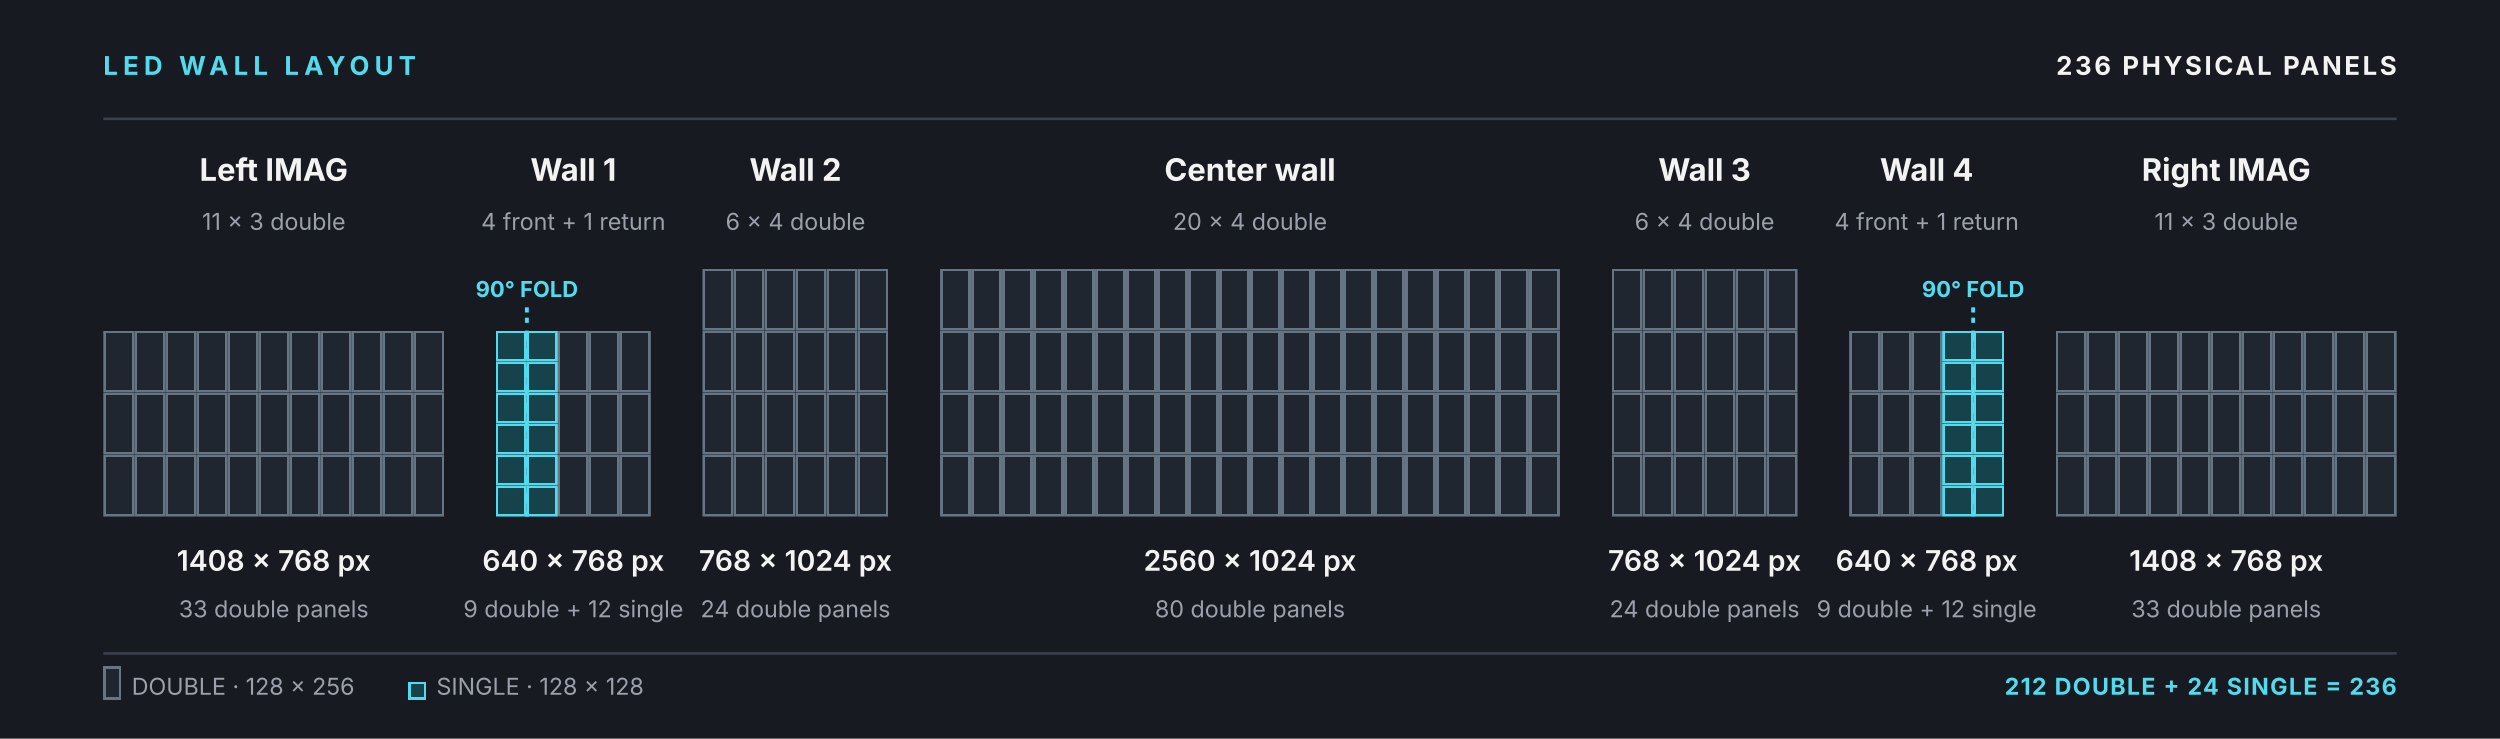
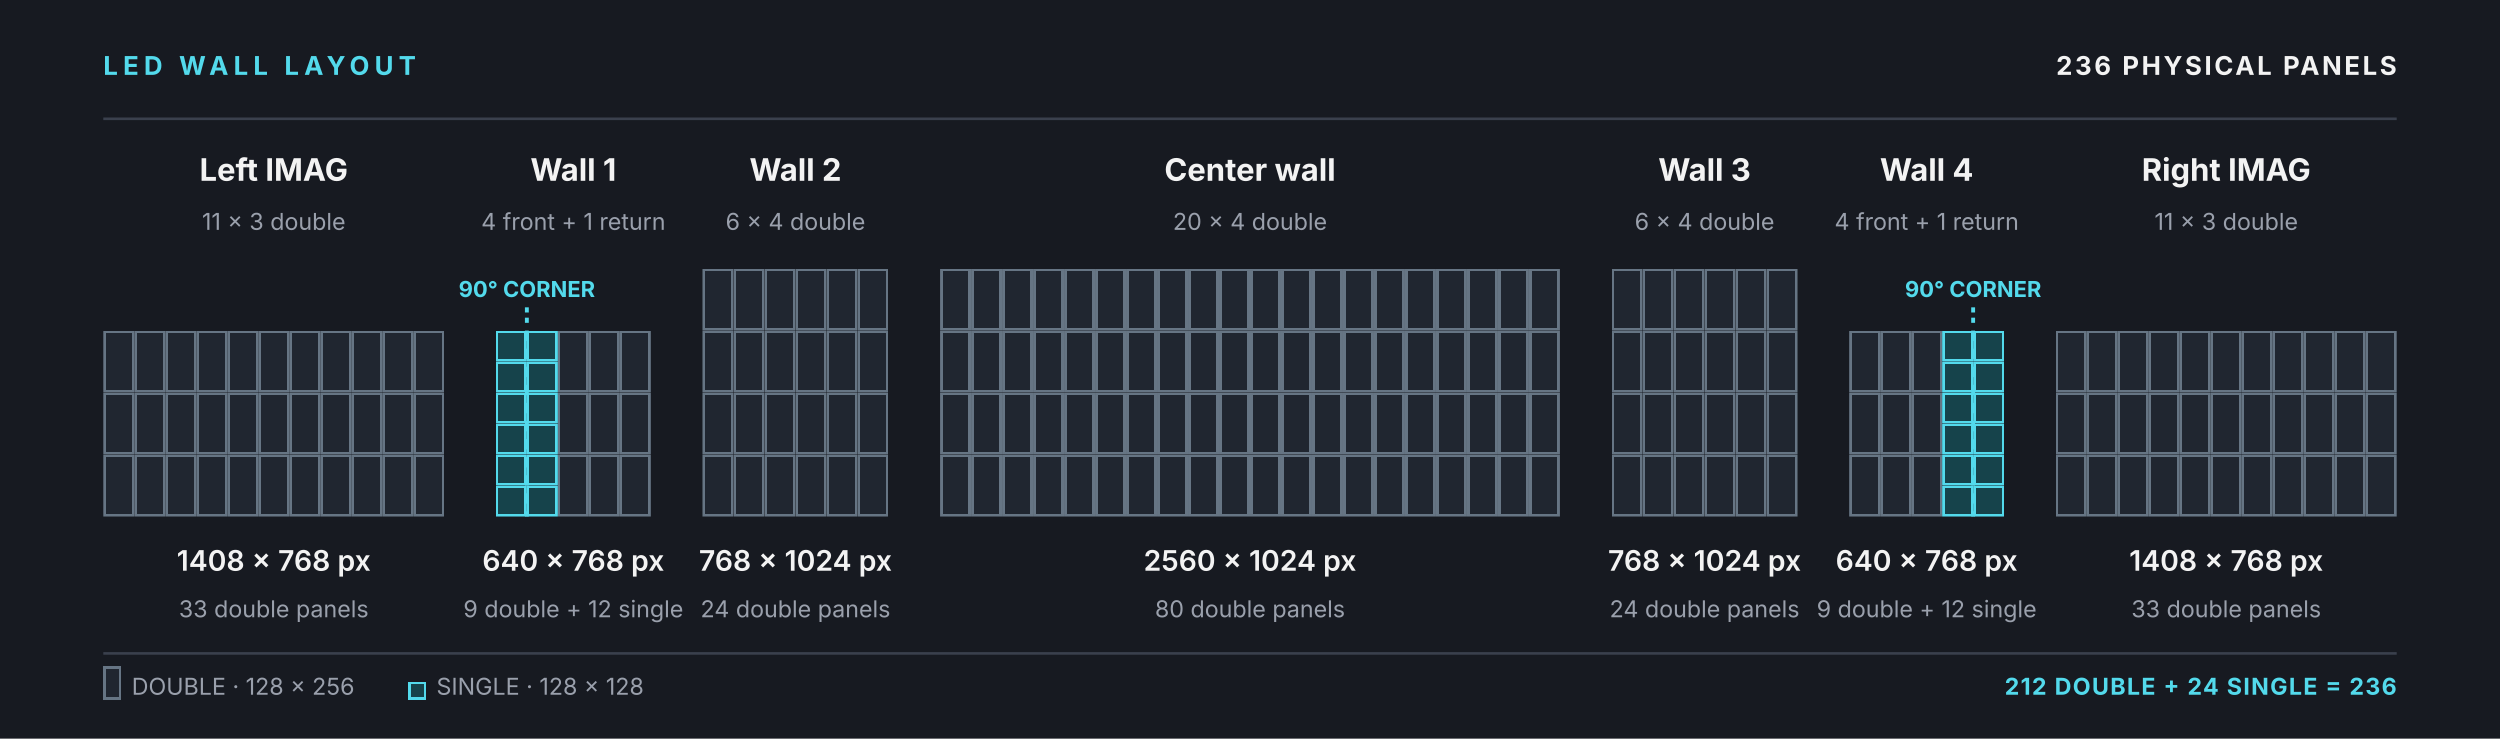
<svg xmlns="http://www.w3.org/2000/svg" width="968" height="286" viewBox="0 0 968 286" role="img" aria-labelledby="title description">
  <rect width="968" height="286" fill="#171a21" />
  <g font-family="system-ui, -apple-system, BlinkMacSystemFont, 'Segoe UI', sans-serif">
    <text x="40" y="29" fill="#53daec" font-size="10" font-weight="700" letter-spacing="2">LED WALL LAYOUT</text>
    <text x="928" y="29" fill="#f3f3f3" font-size="10" font-weight="700" letter-spacing="1" text-anchor="end">236 PHYSICAL PANELS</text>
    <path d="M40 46H928" fill="none" stroke="#3a404d" />
  </g>
  <defs>
    <symbol id="double-panel" viewBox="0 0 12 24">
      <rect x="0.5" y="0.5" width="11" height="23" fill="#202630" stroke="#667584" stroke-width="1" shape-rendering="crispEdges" />
    </symbol>
    <symbol id="single-panel" viewBox="0 0 12 12">
      <rect x="0.5" y="0.5" width="11" height="11" fill="#16434b" stroke="#53daec" stroke-width="1" shape-rendering="crispEdges" />
    </symbol>
  </defs>
  <g aria-label="Left IMAG, 11 columns by 3 rows, 1408 × 768 px, 33 double panels.">
    <text x="106" y="70" fill="#f3f3f3" font-family="system-ui, -apple-system, BlinkMacSystemFont, 'Segoe UI', sans-serif" font-size="12" font-weight="700" text-anchor="middle">Left IMAG</text>
    <text x="106" y="89" fill="#9aa0ac" font-family="system-ui, -apple-system, BlinkMacSystemFont, 'Segoe UI', sans-serif" font-size="9" text-anchor="middle">11 × 3 double</text>
    <use href="#double-panel" x="40" y="128" width="12" height="24" />
    <use href="#double-panel" x="40" y="152" width="12" height="24" />
    <use href="#double-panel" x="40" y="176" width="12" height="24" />
    <use href="#double-panel" x="52" y="128" width="12" height="24" />
    <use href="#double-panel" x="52" y="152" width="12" height="24" />
    <use href="#double-panel" x="52" y="176" width="12" height="24" />
    <use href="#double-panel" x="64" y="128" width="12" height="24" />
    <use href="#double-panel" x="64" y="152" width="12" height="24" />
    <use href="#double-panel" x="64" y="176" width="12" height="24" />
    <use href="#double-panel" x="76" y="128" width="12" height="24" />
    <use href="#double-panel" x="76" y="152" width="12" height="24" />
    <use href="#double-panel" x="76" y="176" width="12" height="24" />
    <use href="#double-panel" x="88" y="128" width="12" height="24" />
    <use href="#double-panel" x="88" y="152" width="12" height="24" />
    <use href="#double-panel" x="88" y="176" width="12" height="24" />
    <use href="#double-panel" x="100" y="128" width="12" height="24" />
    <use href="#double-panel" x="100" y="152" width="12" height="24" />
    <use href="#double-panel" x="100" y="176" width="12" height="24" />
    <use href="#double-panel" x="112" y="128" width="12" height="24" />
    <use href="#double-panel" x="112" y="152" width="12" height="24" />
    <use href="#double-panel" x="112" y="176" width="12" height="24" />
    <use href="#double-panel" x="124" y="128" width="12" height="24" />
    <use href="#double-panel" x="124" y="152" width="12" height="24" />
    <use href="#double-panel" x="124" y="176" width="12" height="24" />
    <use href="#double-panel" x="136" y="128" width="12" height="24" />
    <use href="#double-panel" x="136" y="152" width="12" height="24" />
    <use href="#double-panel" x="136" y="176" width="12" height="24" />
    <use href="#double-panel" x="148" y="128" width="12" height="24" />
    <use href="#double-panel" x="148" y="152" width="12" height="24" />
    <use href="#double-panel" x="148" y="176" width="12" height="24" />
    <use href="#double-panel" x="160" y="128" width="12" height="24" />
    <use href="#double-panel" x="160" y="152" width="12" height="24" />
    <use href="#double-panel" x="160" y="176" width="12" height="24" />
    <text x="106" y="221" fill="#f3f3f3" font-family="system-ui, -apple-system, BlinkMacSystemFont, 'Segoe UI', sans-serif" font-size="11" font-weight="600" text-anchor="middle">1408 × 768 px</text>
    <text x="106" y="239" fill="#9aa0ac" font-family="system-ui, -apple-system, BlinkMacSystemFont, 'Segoe UI', sans-serif" font-size="9" text-anchor="middle">33 double panels</text>
  </g>
-   <g aria-label="Wall 1, five columns, nine double panels and twelve single panels. Left 90 degree return in column 1; fold between columns 1 and 2.">
+   <g aria-label="Wall 1, five columns, nine double panels and twelve single panels. Left 90 degree return in column 1; corner between columns 1 and 2.">
    <text x="222" y="70" fill="#f3f3f3" font-family="system-ui, -apple-system, BlinkMacSystemFont, 'Segoe UI', sans-serif" font-size="12" font-weight="700" text-anchor="middle">Wall 1</text>
    <text x="222" y="89" fill="#9aa0ac" font-family="system-ui, -apple-system, BlinkMacSystemFont, 'Segoe UI', sans-serif" font-size="9" text-anchor="middle">4 front + 1 return</text>
-     <text x="204" y="115" fill="#53daec" font-family="system-ui, -apple-system, BlinkMacSystemFont, 'Segoe UI', sans-serif" font-size="8.5" font-weight="700" text-anchor="middle">90° FOLD</text>
+     <text x="204" y="115" fill="#53daec" font-family="system-ui, -apple-system, BlinkMacSystemFont, 'Segoe UI', sans-serif" font-size="8.5" font-weight="700" text-anchor="middle">90° CORNER</text>
    <path d="M204 119V127" fill="none" stroke="#53daec" stroke-width="1.5" stroke-dasharray="2 2" />
    <use href="#single-panel" x="192" y="128" width="12" height="12" />
    <use href="#single-panel" x="192" y="140" width="12" height="12" />
    <use href="#single-panel" x="192" y="152" width="12" height="12" />
    <use href="#single-panel" x="192" y="164" width="12" height="12" />
    <use href="#single-panel" x="192" y="176" width="12" height="12" />
    <use href="#single-panel" x="192" y="188" width="12" height="12" />
    <use href="#single-panel" x="204" y="128" width="12" height="12" />
    <use href="#single-panel" x="204" y="140" width="12" height="12" />
    <use href="#single-panel" x="204" y="152" width="12" height="12" />
    <use href="#single-panel" x="204" y="164" width="12" height="12" />
    <use href="#single-panel" x="204" y="176" width="12" height="12" />
    <use href="#single-panel" x="204" y="188" width="12" height="12" />
    <use href="#double-panel" x="216" y="128" width="12" height="24" />
    <use href="#double-panel" x="216" y="152" width="12" height="24" />
    <use href="#double-panel" x="216" y="176" width="12" height="24" />
    <use href="#double-panel" x="228" y="128" width="12" height="24" />
    <use href="#double-panel" x="228" y="152" width="12" height="24" />
    <use href="#double-panel" x="228" y="176" width="12" height="24" />
    <use href="#double-panel" x="240" y="128" width="12" height="24" />
    <use href="#double-panel" x="240" y="152" width="12" height="24" />
    <use href="#double-panel" x="240" y="176" width="12" height="24" />
    <path d="M204 128V200" fill="none" stroke="#53daec" stroke-width="1.5" stroke-dasharray="4 3" />
    <text x="222" y="221" fill="#f3f3f3" font-family="system-ui, -apple-system, BlinkMacSystemFont, 'Segoe UI', sans-serif" font-size="11" font-weight="600" text-anchor="middle">640 × 768 px</text>
    <text x="222" y="239" fill="#9aa0ac" font-family="system-ui, -apple-system, BlinkMacSystemFont, 'Segoe UI', sans-serif" font-size="9" text-anchor="middle">9 double + 12 single</text>
  </g>
  <g aria-label="Wall 2, 6 columns by 4 rows, 768 × 1024 px, 24 double panels.">
    <text x="308" y="70" fill="#f3f3f3" font-family="system-ui, -apple-system, BlinkMacSystemFont, 'Segoe UI', sans-serif" font-size="12" font-weight="700" text-anchor="middle">Wall 2</text>
    <text x="308" y="89" fill="#9aa0ac" font-family="system-ui, -apple-system, BlinkMacSystemFont, 'Segoe UI', sans-serif" font-size="9" text-anchor="middle">6 × 4 double</text>
    <use href="#double-panel" x="272" y="104" width="12" height="24" />
    <use href="#double-panel" x="272" y="128" width="12" height="24" />
    <use href="#double-panel" x="272" y="152" width="12" height="24" />
    <use href="#double-panel" x="272" y="176" width="12" height="24" />
    <use href="#double-panel" x="284" y="104" width="12" height="24" />
    <use href="#double-panel" x="284" y="128" width="12" height="24" />
    <use href="#double-panel" x="284" y="152" width="12" height="24" />
    <use href="#double-panel" x="284" y="176" width="12" height="24" />
    <use href="#double-panel" x="296" y="104" width="12" height="24" />
    <use href="#double-panel" x="296" y="128" width="12" height="24" />
    <use href="#double-panel" x="296" y="152" width="12" height="24" />
    <use href="#double-panel" x="296" y="176" width="12" height="24" />
    <use href="#double-panel" x="308" y="104" width="12" height="24" />
    <use href="#double-panel" x="308" y="128" width="12" height="24" />
    <use href="#double-panel" x="308" y="152" width="12" height="24" />
    <use href="#double-panel" x="308" y="176" width="12" height="24" />
    <use href="#double-panel" x="320" y="104" width="12" height="24" />
    <use href="#double-panel" x="320" y="128" width="12" height="24" />
    <use href="#double-panel" x="320" y="152" width="12" height="24" />
    <use href="#double-panel" x="320" y="176" width="12" height="24" />
    <use href="#double-panel" x="332" y="104" width="12" height="24" />
    <use href="#double-panel" x="332" y="128" width="12" height="24" />
    <use href="#double-panel" x="332" y="152" width="12" height="24" />
    <use href="#double-panel" x="332" y="176" width="12" height="24" />
    <text x="308" y="221" fill="#f3f3f3" font-family="system-ui, -apple-system, BlinkMacSystemFont, 'Segoe UI', sans-serif" font-size="11" font-weight="600" text-anchor="middle">768 × 1024 px</text>
    <text x="308" y="239" fill="#9aa0ac" font-family="system-ui, -apple-system, BlinkMacSystemFont, 'Segoe UI', sans-serif" font-size="9" text-anchor="middle">24 double panels</text>
  </g>
  <g aria-label="Center wall, 20 columns by 4 rows, 2560 × 1024 px, 80 double panels.">
    <text x="484" y="70" fill="#f3f3f3" font-family="system-ui, -apple-system, BlinkMacSystemFont, 'Segoe UI', sans-serif" font-size="12" font-weight="700" text-anchor="middle">Center wall</text>
    <text x="484" y="89" fill="#9aa0ac" font-family="system-ui, -apple-system, BlinkMacSystemFont, 'Segoe UI', sans-serif" font-size="9" text-anchor="middle">20 × 4 double</text>
    <use href="#double-panel" x="364" y="104" width="12" height="24" />
    <use href="#double-panel" x="364" y="128" width="12" height="24" />
    <use href="#double-panel" x="364" y="152" width="12" height="24" />
    <use href="#double-panel" x="364" y="176" width="12" height="24" />
    <use href="#double-panel" x="376" y="104" width="12" height="24" />
    <use href="#double-panel" x="376" y="128" width="12" height="24" />
    <use href="#double-panel" x="376" y="152" width="12" height="24" />
    <use href="#double-panel" x="376" y="176" width="12" height="24" />
    <use href="#double-panel" x="388" y="104" width="12" height="24" />
    <use href="#double-panel" x="388" y="128" width="12" height="24" />
    <use href="#double-panel" x="388" y="152" width="12" height="24" />
    <use href="#double-panel" x="388" y="176" width="12" height="24" />
    <use href="#double-panel" x="400" y="104" width="12" height="24" />
    <use href="#double-panel" x="400" y="128" width="12" height="24" />
    <use href="#double-panel" x="400" y="152" width="12" height="24" />
    <use href="#double-panel" x="400" y="176" width="12" height="24" />
    <use href="#double-panel" x="412" y="104" width="12" height="24" />
    <use href="#double-panel" x="412" y="128" width="12" height="24" />
    <use href="#double-panel" x="412" y="152" width="12" height="24" />
    <use href="#double-panel" x="412" y="176" width="12" height="24" />
    <use href="#double-panel" x="424" y="104" width="12" height="24" />
    <use href="#double-panel" x="424" y="128" width="12" height="24" />
    <use href="#double-panel" x="424" y="152" width="12" height="24" />
    <use href="#double-panel" x="424" y="176" width="12" height="24" />
    <use href="#double-panel" x="436" y="104" width="12" height="24" />
    <use href="#double-panel" x="436" y="128" width="12" height="24" />
    <use href="#double-panel" x="436" y="152" width="12" height="24" />
    <use href="#double-panel" x="436" y="176" width="12" height="24" />
    <use href="#double-panel" x="448" y="104" width="12" height="24" />
    <use href="#double-panel" x="448" y="128" width="12" height="24" />
    <use href="#double-panel" x="448" y="152" width="12" height="24" />
    <use href="#double-panel" x="448" y="176" width="12" height="24" />
    <use href="#double-panel" x="460" y="104" width="12" height="24" />
    <use href="#double-panel" x="460" y="128" width="12" height="24" />
    <use href="#double-panel" x="460" y="152" width="12" height="24" />
    <use href="#double-panel" x="460" y="176" width="12" height="24" />
    <use href="#double-panel" x="472" y="104" width="12" height="24" />
    <use href="#double-panel" x="472" y="128" width="12" height="24" />
    <use href="#double-panel" x="472" y="152" width="12" height="24" />
    <use href="#double-panel" x="472" y="176" width="12" height="24" />
    <use href="#double-panel" x="484" y="104" width="12" height="24" />
    <use href="#double-panel" x="484" y="128" width="12" height="24" />
    <use href="#double-panel" x="484" y="152" width="12" height="24" />
    <use href="#double-panel" x="484" y="176" width="12" height="24" />
    <use href="#double-panel" x="496" y="104" width="12" height="24" />
    <use href="#double-panel" x="496" y="128" width="12" height="24" />
    <use href="#double-panel" x="496" y="152" width="12" height="24" />
    <use href="#double-panel" x="496" y="176" width="12" height="24" />
    <use href="#double-panel" x="508" y="104" width="12" height="24" />
    <use href="#double-panel" x="508" y="128" width="12" height="24" />
    <use href="#double-panel" x="508" y="152" width="12" height="24" />
    <use href="#double-panel" x="508" y="176" width="12" height="24" />
    <use href="#double-panel" x="520" y="104" width="12" height="24" />
    <use href="#double-panel" x="520" y="128" width="12" height="24" />
    <use href="#double-panel" x="520" y="152" width="12" height="24" />
    <use href="#double-panel" x="520" y="176" width="12" height="24" />
    <use href="#double-panel" x="532" y="104" width="12" height="24" />
    <use href="#double-panel" x="532" y="128" width="12" height="24" />
    <use href="#double-panel" x="532" y="152" width="12" height="24" />
    <use href="#double-panel" x="532" y="176" width="12" height="24" />
    <use href="#double-panel" x="544" y="104" width="12" height="24" />
    <use href="#double-panel" x="544" y="128" width="12" height="24" />
    <use href="#double-panel" x="544" y="152" width="12" height="24" />
    <use href="#double-panel" x="544" y="176" width="12" height="24" />
    <use href="#double-panel" x="556" y="104" width="12" height="24" />
    <use href="#double-panel" x="556" y="128" width="12" height="24" />
    <use href="#double-panel" x="556" y="152" width="12" height="24" />
    <use href="#double-panel" x="556" y="176" width="12" height="24" />
    <use href="#double-panel" x="568" y="104" width="12" height="24" />
    <use href="#double-panel" x="568" y="128" width="12" height="24" />
    <use href="#double-panel" x="568" y="152" width="12" height="24" />
    <use href="#double-panel" x="568" y="176" width="12" height="24" />
    <use href="#double-panel" x="580" y="104" width="12" height="24" />
    <use href="#double-panel" x="580" y="128" width="12" height="24" />
    <use href="#double-panel" x="580" y="152" width="12" height="24" />
    <use href="#double-panel" x="580" y="176" width="12" height="24" />
    <use href="#double-panel" x="592" y="104" width="12" height="24" />
    <use href="#double-panel" x="592" y="128" width="12" height="24" />
    <use href="#double-panel" x="592" y="152" width="12" height="24" />
    <use href="#double-panel" x="592" y="176" width="12" height="24" />
    <text x="484" y="221" fill="#f3f3f3" font-family="system-ui, -apple-system, BlinkMacSystemFont, 'Segoe UI', sans-serif" font-size="11" font-weight="600" text-anchor="middle">2560 × 1024 px</text>
    <text x="484" y="239" fill="#9aa0ac" font-family="system-ui, -apple-system, BlinkMacSystemFont, 'Segoe UI', sans-serif" font-size="9" text-anchor="middle">80 double panels</text>
  </g>
  <g aria-label="Wall 3, 6 columns by 4 rows, 768 × 1024 px, 24 double panels.">
    <text x="660" y="70" fill="#f3f3f3" font-family="system-ui, -apple-system, BlinkMacSystemFont, 'Segoe UI', sans-serif" font-size="12" font-weight="700" text-anchor="middle">Wall 3</text>
    <text x="660" y="89" fill="#9aa0ac" font-family="system-ui, -apple-system, BlinkMacSystemFont, 'Segoe UI', sans-serif" font-size="9" text-anchor="middle">6 × 4 double</text>
    <use href="#double-panel" x="624" y="104" width="12" height="24" />
    <use href="#double-panel" x="624" y="128" width="12" height="24" />
    <use href="#double-panel" x="624" y="152" width="12" height="24" />
    <use href="#double-panel" x="624" y="176" width="12" height="24" />
    <use href="#double-panel" x="636" y="104" width="12" height="24" />
    <use href="#double-panel" x="636" y="128" width="12" height="24" />
    <use href="#double-panel" x="636" y="152" width="12" height="24" />
    <use href="#double-panel" x="636" y="176" width="12" height="24" />
    <use href="#double-panel" x="648" y="104" width="12" height="24" />
    <use href="#double-panel" x="648" y="128" width="12" height="24" />
    <use href="#double-panel" x="648" y="152" width="12" height="24" />
    <use href="#double-panel" x="648" y="176" width="12" height="24" />
    <use href="#double-panel" x="660" y="104" width="12" height="24" />
    <use href="#double-panel" x="660" y="128" width="12" height="24" />
    <use href="#double-panel" x="660" y="152" width="12" height="24" />
    <use href="#double-panel" x="660" y="176" width="12" height="24" />
    <use href="#double-panel" x="672" y="104" width="12" height="24" />
    <use href="#double-panel" x="672" y="128" width="12" height="24" />
    <use href="#double-panel" x="672" y="152" width="12" height="24" />
    <use href="#double-panel" x="672" y="176" width="12" height="24" />
    <use href="#double-panel" x="684" y="104" width="12" height="24" />
    <use href="#double-panel" x="684" y="128" width="12" height="24" />
    <use href="#double-panel" x="684" y="152" width="12" height="24" />
    <use href="#double-panel" x="684" y="176" width="12" height="24" />
    <text x="660" y="221" fill="#f3f3f3" font-family="system-ui, -apple-system, BlinkMacSystemFont, 'Segoe UI', sans-serif" font-size="11" font-weight="600" text-anchor="middle">768 × 1024 px</text>
    <text x="660" y="239" fill="#9aa0ac" font-family="system-ui, -apple-system, BlinkMacSystemFont, 'Segoe UI', sans-serif" font-size="9" text-anchor="middle">24 double panels</text>
  </g>
-   <g aria-label="Wall 4, five columns, nine double panels and twelve single panels. Right 90 degree return in column 5; fold between columns 4 and 5.">
+   <g aria-label="Wall 4, five columns, nine double panels and twelve single panels. Right 90 degree return in column 5; corner between columns 4 and 5.">
    <text x="746" y="70" fill="#f3f3f3" font-family="system-ui, -apple-system, BlinkMacSystemFont, 'Segoe UI', sans-serif" font-size="12" font-weight="700" text-anchor="middle">Wall 4</text>
    <text x="746" y="89" fill="#9aa0ac" font-family="system-ui, -apple-system, BlinkMacSystemFont, 'Segoe UI', sans-serif" font-size="9" text-anchor="middle">4 front + 1 return</text>
-     <text x="764" y="115" fill="#53daec" font-family="system-ui, -apple-system, BlinkMacSystemFont, 'Segoe UI', sans-serif" font-size="8.5" font-weight="700" text-anchor="middle">90° FOLD</text>
+     <text x="764" y="115" fill="#53daec" font-family="system-ui, -apple-system, BlinkMacSystemFont, 'Segoe UI', sans-serif" font-size="8.5" font-weight="700" text-anchor="middle">90° CORNER</text>
    <path d="M764 119V127" fill="none" stroke="#53daec" stroke-width="1.5" stroke-dasharray="2 2" />
    <use href="#double-panel" x="716" y="128" width="12" height="24" />
    <use href="#double-panel" x="716" y="152" width="12" height="24" />
    <use href="#double-panel" x="716" y="176" width="12" height="24" />
    <use href="#double-panel" x="728" y="128" width="12" height="24" />
    <use href="#double-panel" x="728" y="152" width="12" height="24" />
    <use href="#double-panel" x="728" y="176" width="12" height="24" />
    <use href="#double-panel" x="740" y="128" width="12" height="24" />
    <use href="#double-panel" x="740" y="152" width="12" height="24" />
    <use href="#double-panel" x="740" y="176" width="12" height="24" />
    <use href="#single-panel" x="752" y="128" width="12" height="12" />
    <use href="#single-panel" x="752" y="140" width="12" height="12" />
    <use href="#single-panel" x="752" y="152" width="12" height="12" />
    <use href="#single-panel" x="752" y="164" width="12" height="12" />
    <use href="#single-panel" x="752" y="176" width="12" height="12" />
    <use href="#single-panel" x="752" y="188" width="12" height="12" />
    <use href="#single-panel" x="764" y="128" width="12" height="12" />
    <use href="#single-panel" x="764" y="140" width="12" height="12" />
    <use href="#single-panel" x="764" y="152" width="12" height="12" />
    <use href="#single-panel" x="764" y="164" width="12" height="12" />
    <use href="#single-panel" x="764" y="176" width="12" height="12" />
    <use href="#single-panel" x="764" y="188" width="12" height="12" />
    <path d="M764 128V200" fill="none" stroke="#53daec" stroke-width="1.5" stroke-dasharray="4 3" />
    <text x="746" y="221" fill="#f3f3f3" font-family="system-ui, -apple-system, BlinkMacSystemFont, 'Segoe UI', sans-serif" font-size="11" font-weight="600" text-anchor="middle">640 × 768 px</text>
    <text x="746" y="239" fill="#9aa0ac" font-family="system-ui, -apple-system, BlinkMacSystemFont, 'Segoe UI', sans-serif" font-size="9" text-anchor="middle">9 double + 12 single</text>
  </g>
  <g aria-label="Right IMAG, 11 columns by 3 rows, 1408 × 768 px, 33 double panels.">
    <text x="862" y="70" fill="#f3f3f3" font-family="system-ui, -apple-system, BlinkMacSystemFont, 'Segoe UI', sans-serif" font-size="12" font-weight="700" text-anchor="middle">Right IMAG</text>
    <text x="862" y="89" fill="#9aa0ac" font-family="system-ui, -apple-system, BlinkMacSystemFont, 'Segoe UI', sans-serif" font-size="9" text-anchor="middle">11 × 3 double</text>
    <use href="#double-panel" x="796" y="128" width="12" height="24" />
    <use href="#double-panel" x="796" y="152" width="12" height="24" />
    <use href="#double-panel" x="796" y="176" width="12" height="24" />
    <use href="#double-panel" x="808" y="128" width="12" height="24" />
    <use href="#double-panel" x="808" y="152" width="12" height="24" />
    <use href="#double-panel" x="808" y="176" width="12" height="24" />
    <use href="#double-panel" x="820" y="128" width="12" height="24" />
    <use href="#double-panel" x="820" y="152" width="12" height="24" />
    <use href="#double-panel" x="820" y="176" width="12" height="24" />
    <use href="#double-panel" x="832" y="128" width="12" height="24" />
    <use href="#double-panel" x="832" y="152" width="12" height="24" />
    <use href="#double-panel" x="832" y="176" width="12" height="24" />
    <use href="#double-panel" x="844" y="128" width="12" height="24" />
    <use href="#double-panel" x="844" y="152" width="12" height="24" />
    <use href="#double-panel" x="844" y="176" width="12" height="24" />
    <use href="#double-panel" x="856" y="128" width="12" height="24" />
    <use href="#double-panel" x="856" y="152" width="12" height="24" />
    <use href="#double-panel" x="856" y="176" width="12" height="24" />
    <use href="#double-panel" x="868" y="128" width="12" height="24" />
    <use href="#double-panel" x="868" y="152" width="12" height="24" />
    <use href="#double-panel" x="868" y="176" width="12" height="24" />
    <use href="#double-panel" x="880" y="128" width="12" height="24" />
    <use href="#double-panel" x="880" y="152" width="12" height="24" />
    <use href="#double-panel" x="880" y="176" width="12" height="24" />
    <use href="#double-panel" x="892" y="128" width="12" height="24" />
    <use href="#double-panel" x="892" y="152" width="12" height="24" />
    <use href="#double-panel" x="892" y="176" width="12" height="24" />
    <use href="#double-panel" x="904" y="128" width="12" height="24" />
    <use href="#double-panel" x="904" y="152" width="12" height="24" />
    <use href="#double-panel" x="904" y="176" width="12" height="24" />
    <use href="#double-panel" x="916" y="128" width="12" height="24" />
    <use href="#double-panel" x="916" y="152" width="12" height="24" />
    <use href="#double-panel" x="916" y="176" width="12" height="24" />
    <text x="862" y="221" fill="#f3f3f3" font-family="system-ui, -apple-system, BlinkMacSystemFont, 'Segoe UI', sans-serif" font-size="11" font-weight="600" text-anchor="middle">1408 × 768 px</text>
    <text x="862" y="239" fill="#9aa0ac" font-family="system-ui, -apple-system, BlinkMacSystemFont, 'Segoe UI', sans-serif" font-size="9" text-anchor="middle">33 double panels</text>
  </g>
  <path d="M40 253H928" fill="none" stroke="#3a404d" />
  <rect x="40.5" y="258.5" width="6" height="12" fill="#202630" stroke="#667584" stroke-width="1" shape-rendering="crispEdges" />
  <text x="51" y="269" fill="#9aa0ac" font-family="system-ui, -apple-system, BlinkMacSystemFont, 'Segoe UI', sans-serif" font-size="9">DOUBLE · 128 × 256</text>
  <rect x="158.5" y="264.5" width="6" height="6" fill="#16434b" stroke="#53daec" stroke-width="1" shape-rendering="crispEdges" />
  <text x="169" y="269" fill="#9aa0ac" font-family="system-ui, -apple-system, BlinkMacSystemFont, 'Segoe UI', sans-serif" font-size="9">SINGLE · 128 × 128</text>
  <text x="928" y="269" fill="#53daec" font-family="system-ui, -apple-system, BlinkMacSystemFont, 'Segoe UI', sans-serif" font-size="9" font-weight="700" letter-spacing="0.5" text-anchor="end">212 DOUBLE + 24 SINGLE = 236</text>
</svg>
